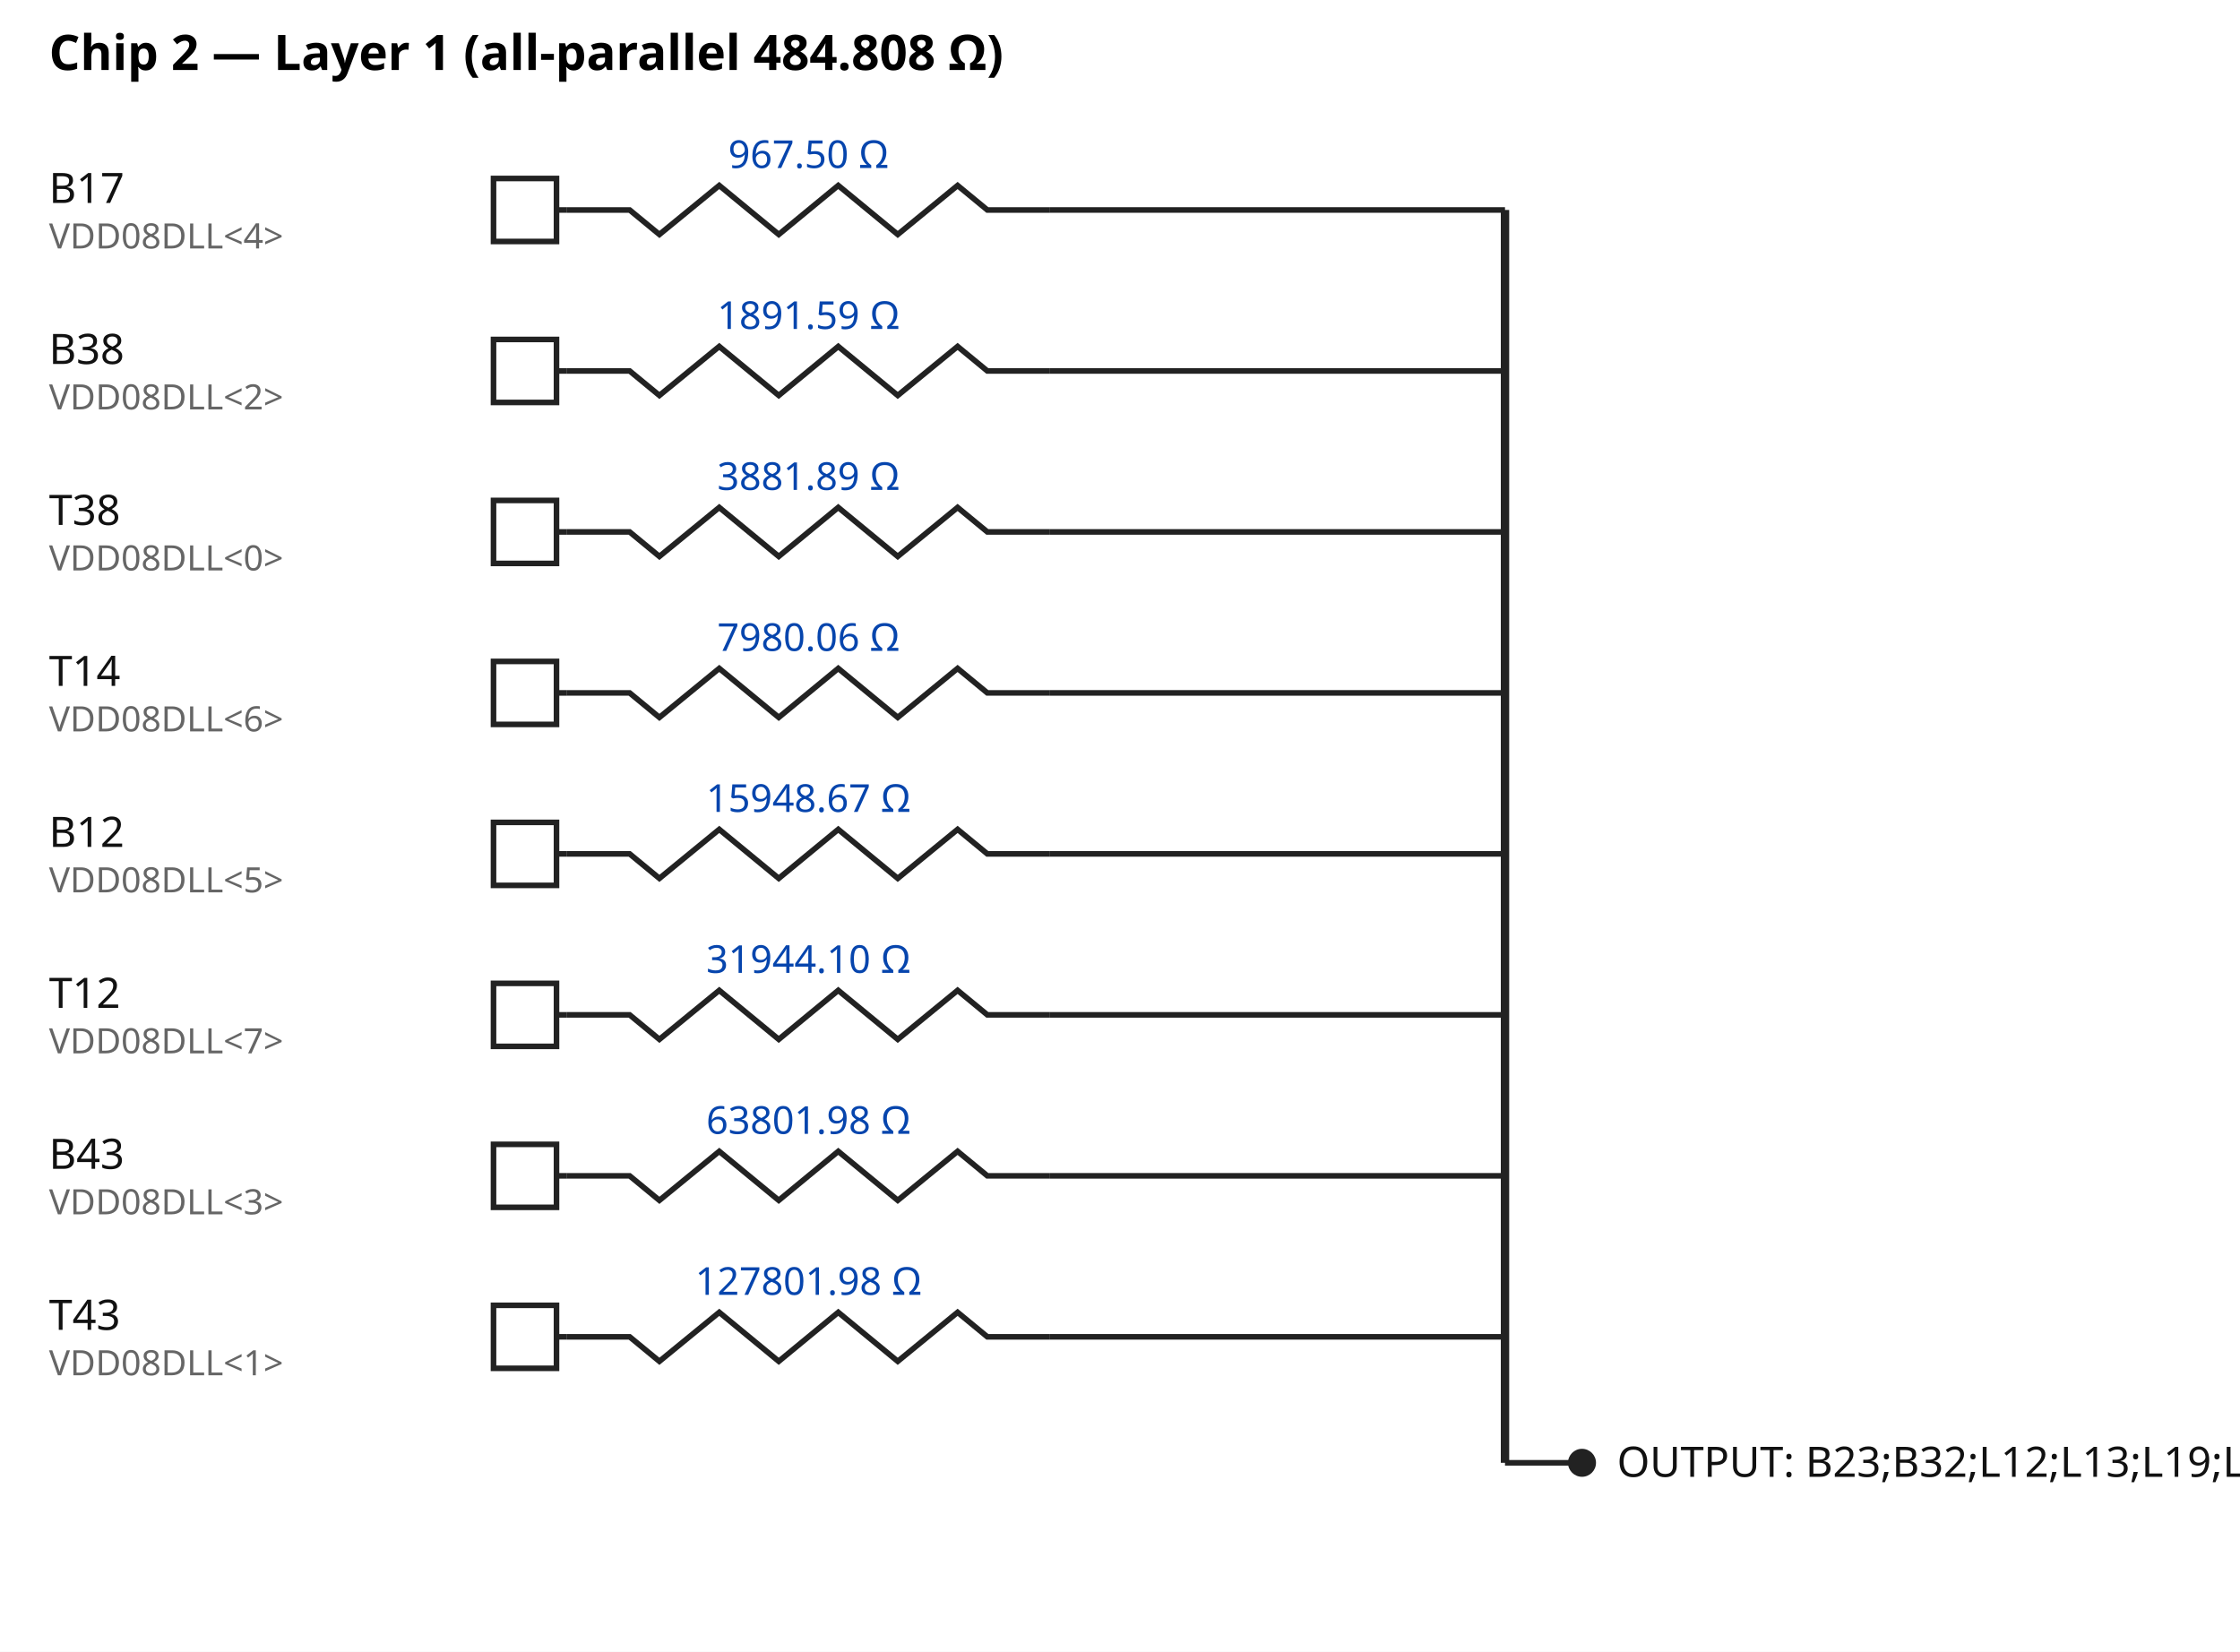
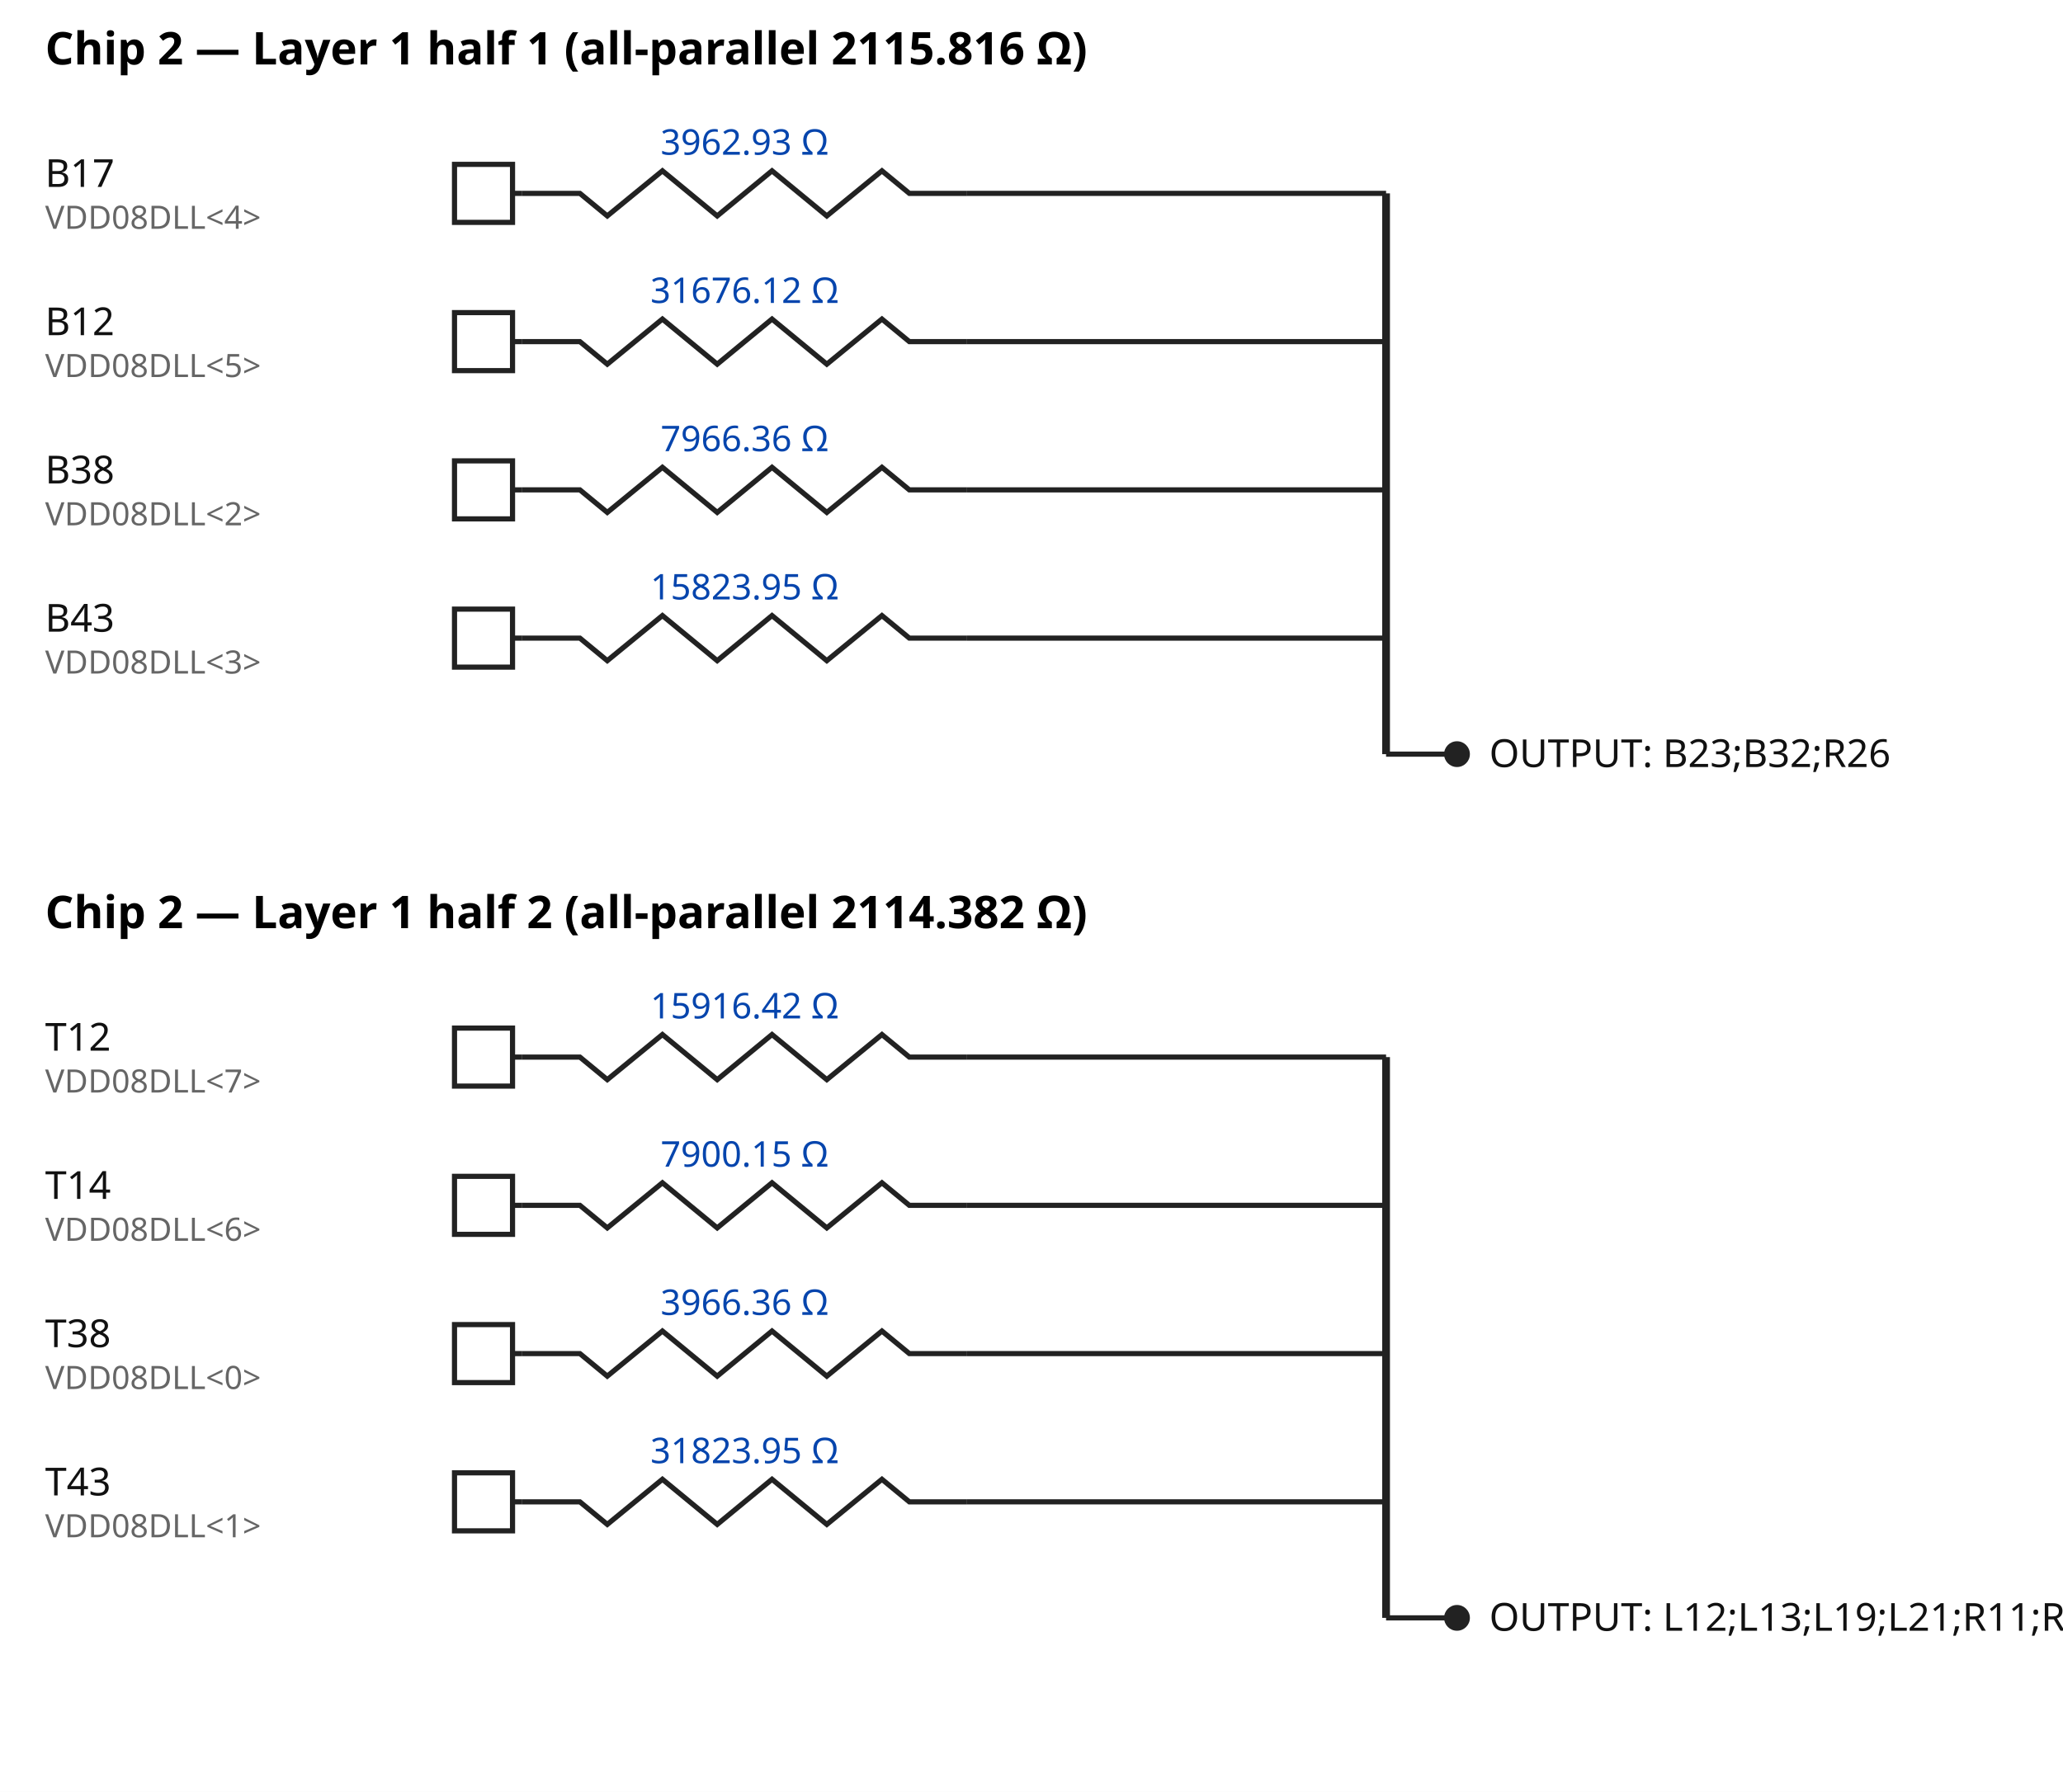
- <svg xmlns="http://www.w3.org/2000/svg" width="640" height="472" viewBox="0 0 640 472">
+ <svg xmlns="http://www.w3.org/2000/svg" width="640" height="556" viewBox="0 0 640 556">
  <style>.wire{stroke:#222;stroke-width:1.6;fill:none}.bus{stroke:#222;stroke-width:2.4;fill:none}.pad{fill:#fff;stroke:#222;stroke-width:1.6}.node{fill:#222}.lbl{font:12px sans-serif;fill:#111}.sig{font:10px sans-serif;fill:#666}.val{font:11px sans-serif;fill:#0645ad}.ttl{font:600 14px sans-serif;fill:#000}</style>
-   <rect width="640" height="472" fill="#fff" />
-   <text x="14" y="20" class="ttl">Chip 2 — Layer 1  (all-parallel 484.808 Ω)</text>
+   <rect width="640" height="556" fill="#fff" />
+   <text x="14" y="20" class="ttl">Chip 2 — Layer 1 half 1  (all-parallel 2115.816 Ω)</text>
  <rect x="141" y="51" width="18" height="18" class="pad" />
  <text x="14" y="58" class="lbl">B17</text>
  <text x="14" y="71" class="sig">VDD08DLL&lt;4&gt;</text>
  <line x1="159" y1="60" x2="162" y2="60" class="wire" />
  <polyline points="162.0,60.0 179.9,60.0 188.4,67.0 205.5,53.0 222.5,67.0 239.5,53.0 256.5,67.0 273.6,53.0 282.1,60.0 300.0,60.0" class="wire" />
-   <text x="231" y="48" class="val" text-anchor="middle">967.50 Ω</text>
+   <text x="231" y="48" class="val" text-anchor="middle">3962.93 Ω</text>
  <line x1="300" y1="60" x2="430" y2="60" class="wire" />
  <rect x="141" y="97" width="18" height="18" class="pad" />
-   <text x="14" y="104" class="lbl">B38</text>
-   <text x="14" y="117" class="sig">VDD08DLL&lt;2&gt;</text>
+   <text x="14" y="104" class="lbl">B12</text>
+   <text x="14" y="117" class="sig">VDD08DLL&lt;5&gt;</text>
  <line x1="159" y1="106" x2="162" y2="106" class="wire" />
  <polyline points="162.0,106.0 179.9,106.0 188.4,113.0 205.5,99.0 222.5,113.0 239.5,99.0 256.5,113.0 273.6,99.0 282.1,106.0 300.0,106.0" class="wire" />
-   <text x="231" y="94" class="val" text-anchor="middle">1891.59 Ω</text>
+   <text x="231" y="94" class="val" text-anchor="middle">31676.12 Ω</text>
  <line x1="300" y1="106" x2="430" y2="106" class="wire" />
  <rect x="141" y="143" width="18" height="18" class="pad" />
-   <text x="14" y="150" class="lbl">T38</text>
-   <text x="14" y="163" class="sig">VDD08DLL&lt;0&gt;</text>
+   <text x="14" y="150" class="lbl">B38</text>
+   <text x="14" y="163" class="sig">VDD08DLL&lt;2&gt;</text>
  <line x1="159" y1="152" x2="162" y2="152" class="wire" />
  <polyline points="162.0,152.0 179.9,152.0 188.4,159.0 205.5,145.0 222.5,159.0 239.5,145.0 256.5,159.0 273.6,145.0 282.1,152.0 300.0,152.0" class="wire" />
-   <text x="231" y="140" class="val" text-anchor="middle">3881.89 Ω</text>
+   <text x="231" y="140" class="val" text-anchor="middle">7966.36 Ω</text>
  <line x1="300" y1="152" x2="430" y2="152" class="wire" />
  <rect x="141" y="189" width="18" height="18" class="pad" />
-   <text x="14" y="196" class="lbl">T14</text>
-   <text x="14" y="209" class="sig">VDD08DLL&lt;6&gt;</text>
+   <text x="14" y="196" class="lbl">B43</text>
+   <text x="14" y="209" class="sig">VDD08DLL&lt;3&gt;</text>
  <line x1="159" y1="198" x2="162" y2="198" class="wire" />
  <polyline points="162.0,198.0 179.9,198.0 188.4,205.0 205.5,191.0 222.5,205.0 239.5,191.0 256.5,205.0 273.6,191.0 282.1,198.0 300.0,198.0" class="wire" />
-   <text x="231" y="186" class="val" text-anchor="middle">7980.06 Ω</text>
+   <text x="231" y="186" class="val" text-anchor="middle">15823.95 Ω</text>
  <line x1="300" y1="198" x2="430" y2="198" class="wire" />
-   <rect x="141" y="235" width="18" height="18" class="pad" />
-   <text x="14" y="242" class="lbl">B12</text>
-   <text x="14" y="255" class="sig">VDD08DLL&lt;5&gt;</text>
-   <line x1="159" y1="244" x2="162" y2="244" class="wire" />
-   <polyline points="162.0,244.0 179.9,244.0 188.4,251.0 205.5,237.0 222.5,251.0 239.5,237.0 256.5,251.0 273.6,237.0 282.1,244.0 300.0,244.0" class="wire" />
-   <text x="231" y="232" class="val" text-anchor="middle">15948.67 Ω</text>
-   <line x1="300" y1="244" x2="430" y2="244" class="wire" />
-   <rect x="141" y="281" width="18" height="18" class="pad" />
-   <text x="14" y="288" class="lbl">T12</text>
-   <text x="14" y="301" class="sig">VDD08DLL&lt;7&gt;</text>
-   <line x1="159" y1="290" x2="162" y2="290" class="wire" />
-   <polyline points="162.0,290.0 179.9,290.0 188.4,297.0 205.5,283.0 222.5,297.0 239.5,283.0 256.5,297.0 273.6,283.0 282.1,290.0 300.0,290.0" class="wire" />
-   <text x="231" y="278" class="val" text-anchor="middle">31944.10 Ω</text>
-   <line x1="300" y1="290" x2="430" y2="290" class="wire" />
-   <rect x="141" y="327" width="18" height="18" class="pad" />
-   <text x="14" y="334" class="lbl">B43</text>
-   <text x="14" y="347" class="sig">VDD08DLL&lt;3&gt;</text>
-   <line x1="159" y1="336" x2="162" y2="336" class="wire" />
-   <polyline points="162.0,336.0 179.9,336.0 188.4,343.0 205.5,329.0 222.5,343.0 239.5,329.0 256.5,343.0 273.6,329.0 282.1,336.0 300.0,336.0" class="wire" />
-   <text x="231" y="324" class="val" text-anchor="middle">63801.98 Ω</text>
-   <line x1="300" y1="336" x2="430" y2="336" class="wire" />
-   <rect x="141" y="373" width="18" height="18" class="pad" />
-   <text x="14" y="380" class="lbl">T43</text>
-   <text x="14" y="393" class="sig">VDD08DLL&lt;1&gt;</text>
-   <line x1="159" y1="382" x2="162" y2="382" class="wire" />
-   <polyline points="162.0,382.0 179.9,382.0 188.4,389.0 205.5,375.0 222.5,389.0 239.5,375.0 256.5,389.0 273.6,375.0 282.1,382.0 300.0,382.0" class="wire" />
-   <text x="231" y="370" class="val" text-anchor="middle">127801.98 Ω</text>
-   <line x1="300" y1="382" x2="430" y2="382" class="wire" />
-   <line x1="430" y1="60" x2="430" y2="418" class="bus" />
-   <line x1="430" y1="418" x2="452" y2="418" class="wire" />
-   <circle cx="452" cy="418" r="4" class="node" />
-   <text x="462" y="422" class="lbl">OUTPUT: B23;B32;L12;L13;L19;L21;R11;R14;R17;R20;R26;T50;T67;T70</text>
+   <line x1="430" y1="60" x2="430" y2="234" class="bus" />
+   <line x1="430" y1="234" x2="452" y2="234" class="wire" />
+   <circle cx="452" cy="234" r="4" class="node" />
+   <text x="462" y="238" class="lbl">OUTPUT: B23;B32;R26</text>
+   <text x="14" y="288" class="ttl">Chip 2 — Layer 1 half 2  (all-parallel 2114.382 Ω)</text>
+   <rect x="141" y="319" width="18" height="18" class="pad" />
+   <text x="14" y="326" class="lbl">T12</text>
+   <text x="14" y="339" class="sig">VDD08DLL&lt;7&gt;</text>
+   <line x1="159" y1="328" x2="162" y2="328" class="wire" />
+   <polyline points="162.0,328.0 179.9,328.0 188.4,335.0 205.5,321.0 222.5,335.0 239.5,321.0 256.5,335.0 273.6,321.0 282.1,328.0 300.0,328.0" class="wire" />
+   <text x="231" y="316" class="val" text-anchor="middle">15916.42 Ω</text>
+   <line x1="300" y1="328" x2="430" y2="328" class="wire" />
+   <rect x="141" y="365" width="18" height="18" class="pad" />
+   <text x="14" y="372" class="lbl">T14</text>
+   <text x="14" y="385" class="sig">VDD08DLL&lt;6&gt;</text>
+   <line x1="159" y1="374" x2="162" y2="374" class="wire" />
+   <polyline points="162.0,374.0 179.9,374.0 188.4,381.0 205.5,367.0 222.5,381.0 239.5,367.0 256.5,381.0 273.6,367.0 282.1,374.0 300.0,374.0" class="wire" />
+   <text x="231" y="362" class="val" text-anchor="middle">7900.15 Ω</text>
+   <line x1="300" y1="374" x2="430" y2="374" class="wire" />
+   <rect x="141" y="411" width="18" height="18" class="pad" />
+   <text x="14" y="418" class="lbl">T38</text>
+   <text x="14" y="431" class="sig">VDD08DLL&lt;0&gt;</text>
+   <line x1="159" y1="420" x2="162" y2="420" class="wire" />
+   <polyline points="162.0,420.0 179.9,420.0 188.4,427.0 205.5,413.0 222.5,427.0 239.5,413.0 256.5,427.0 273.6,413.0 282.1,420.0 300.0,420.0" class="wire" />
+   <text x="231" y="408" class="val" text-anchor="middle">3966.36 Ω</text>
+   <line x1="300" y1="420" x2="430" y2="420" class="wire" />
+   <rect x="141" y="457" width="18" height="18" class="pad" />
+   <text x="14" y="464" class="lbl">T43</text>
+   <text x="14" y="477" class="sig">VDD08DLL&lt;1&gt;</text>
+   <line x1="159" y1="466" x2="162" y2="466" class="wire" />
+   <polyline points="162.0,466.0 179.9,466.0 188.4,473.0 205.5,459.0 222.5,473.0 239.5,459.0 256.5,473.0 273.6,459.0 282.1,466.0 300.0,466.0" class="wire" />
+   <text x="231" y="454" class="val" text-anchor="middle">31823.95 Ω</text>
+   <line x1="300" y1="466" x2="430" y2="466" class="wire" />
+   <line x1="430" y1="328" x2="430" y2="502" class="bus" />
+   <line x1="430" y1="502" x2="452" y2="502" class="wire" />
+   <circle cx="452" cy="502" r="4" class="node" />
+   <text x="462" y="506" class="lbl">OUTPUT: L12;L13;L19;L21;R11;R14;R17;R20;T50;T67;T70</text>
</svg>
